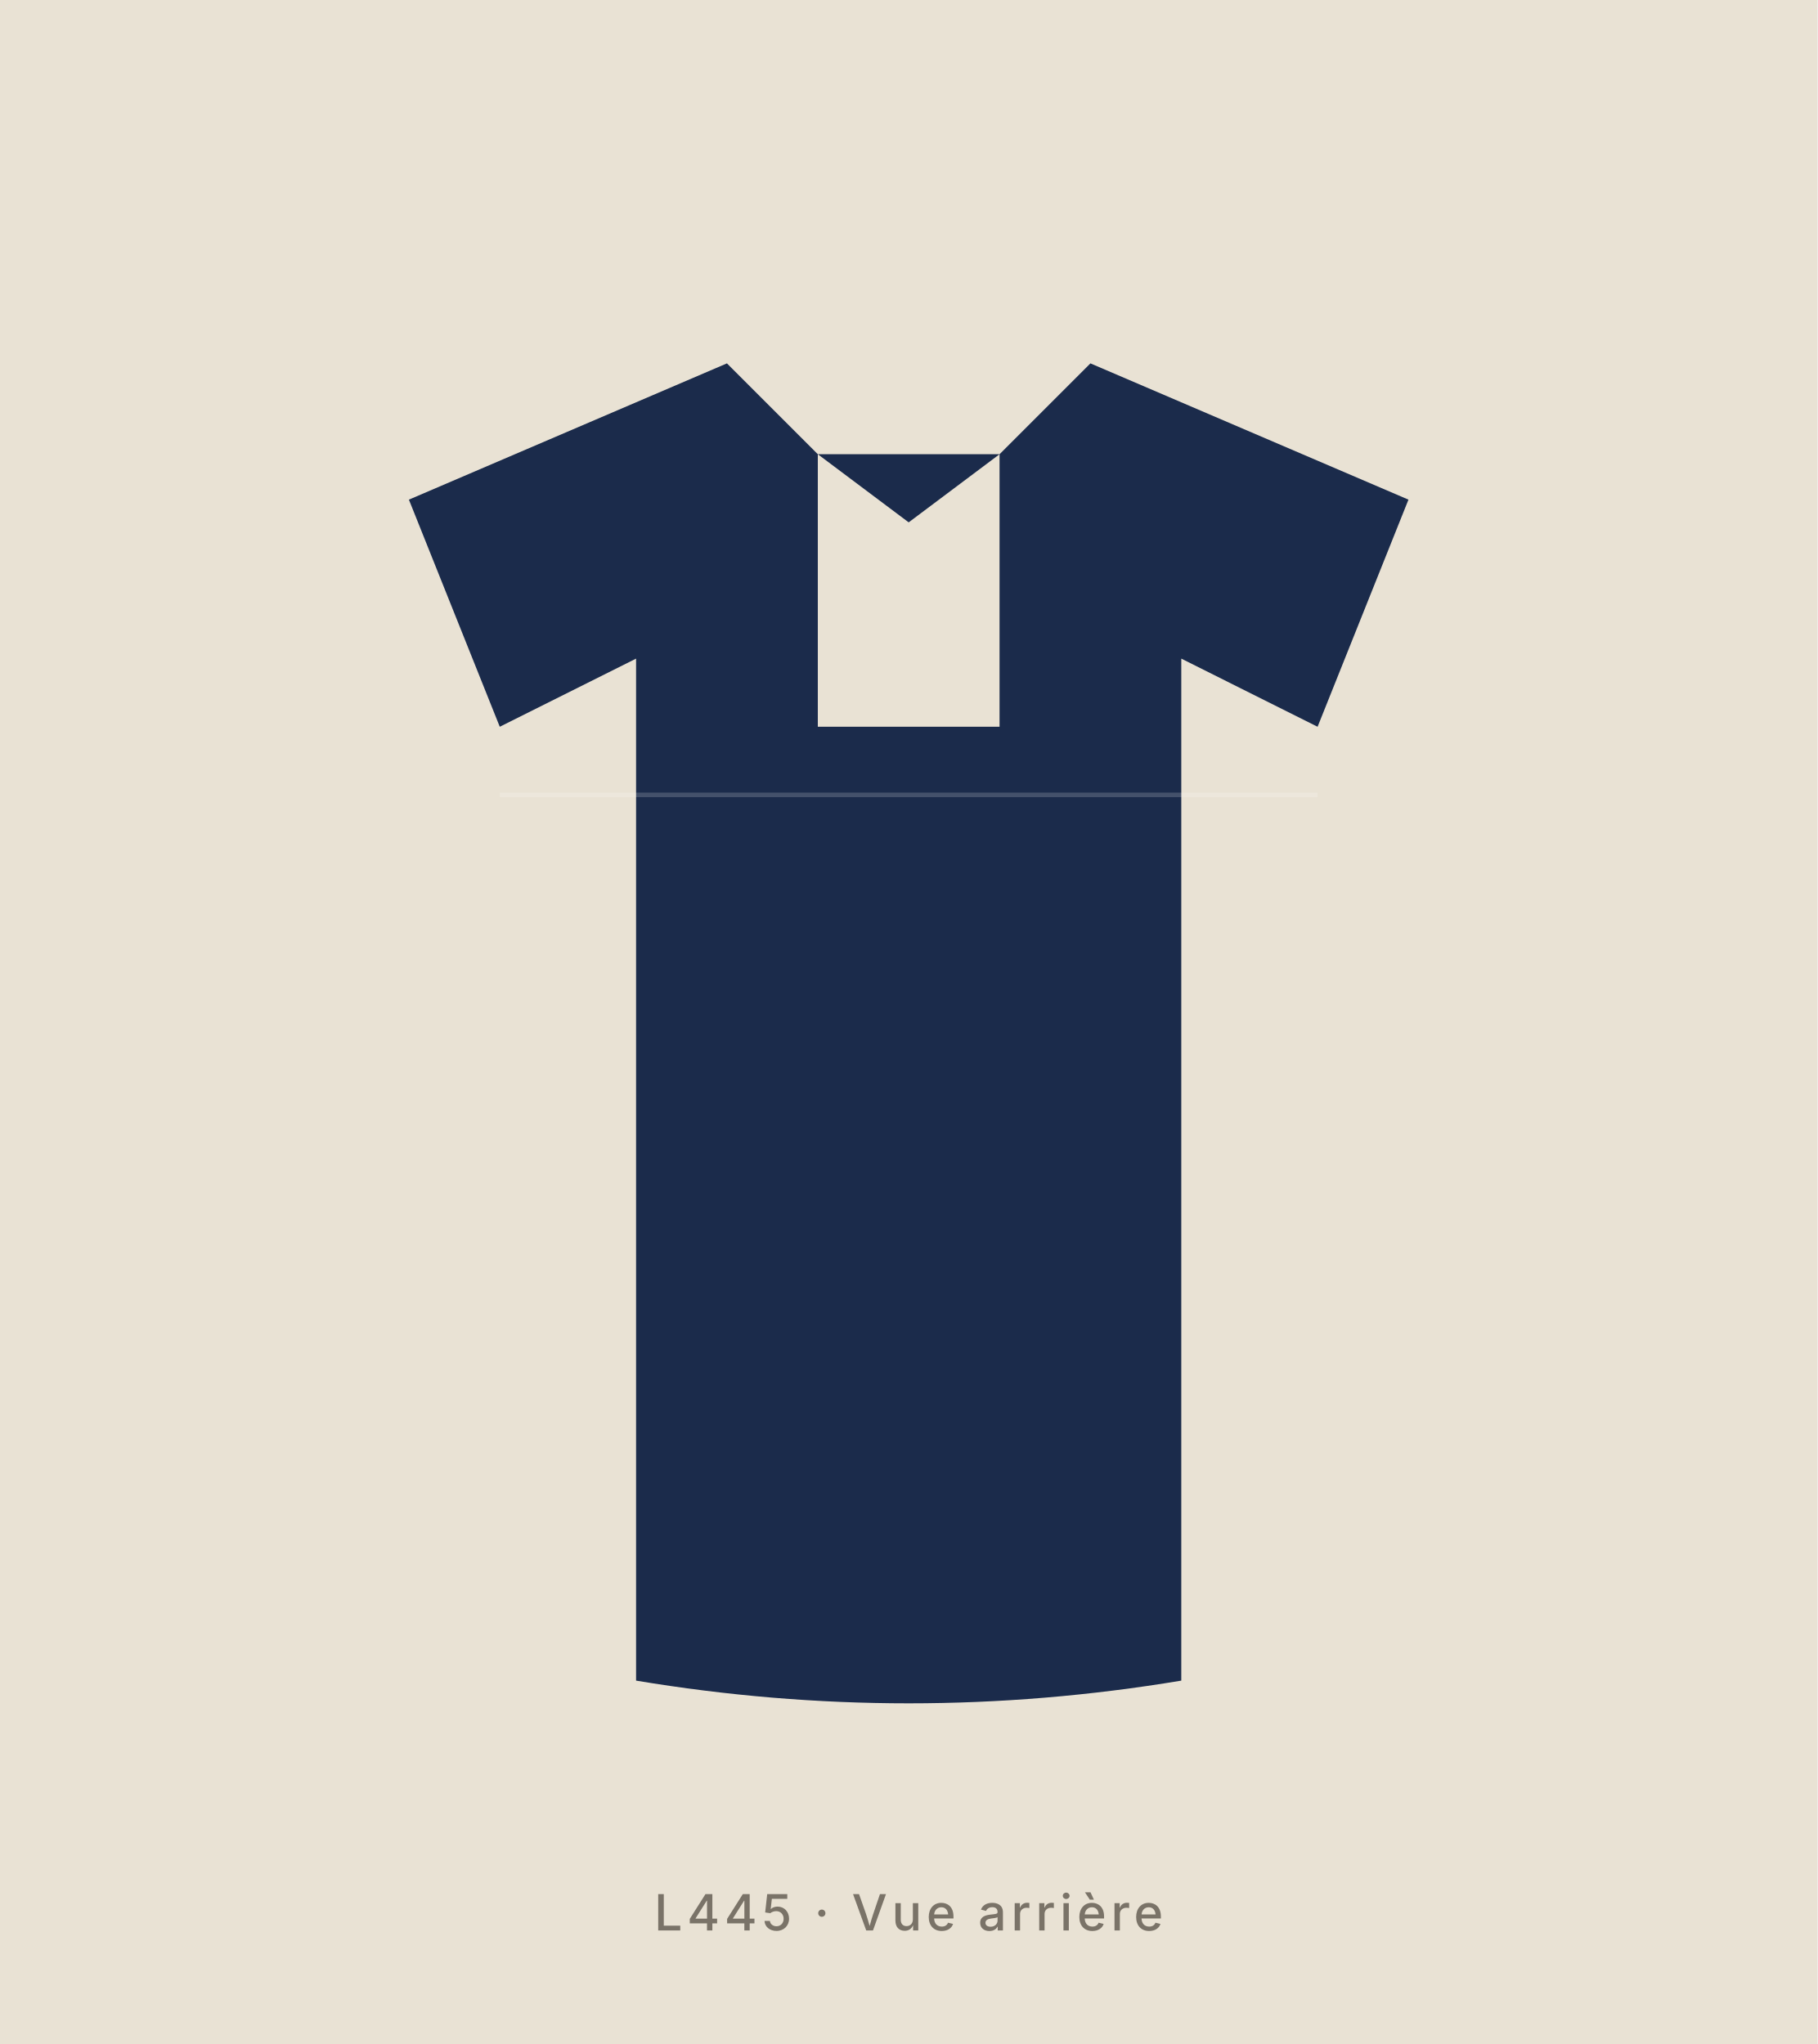
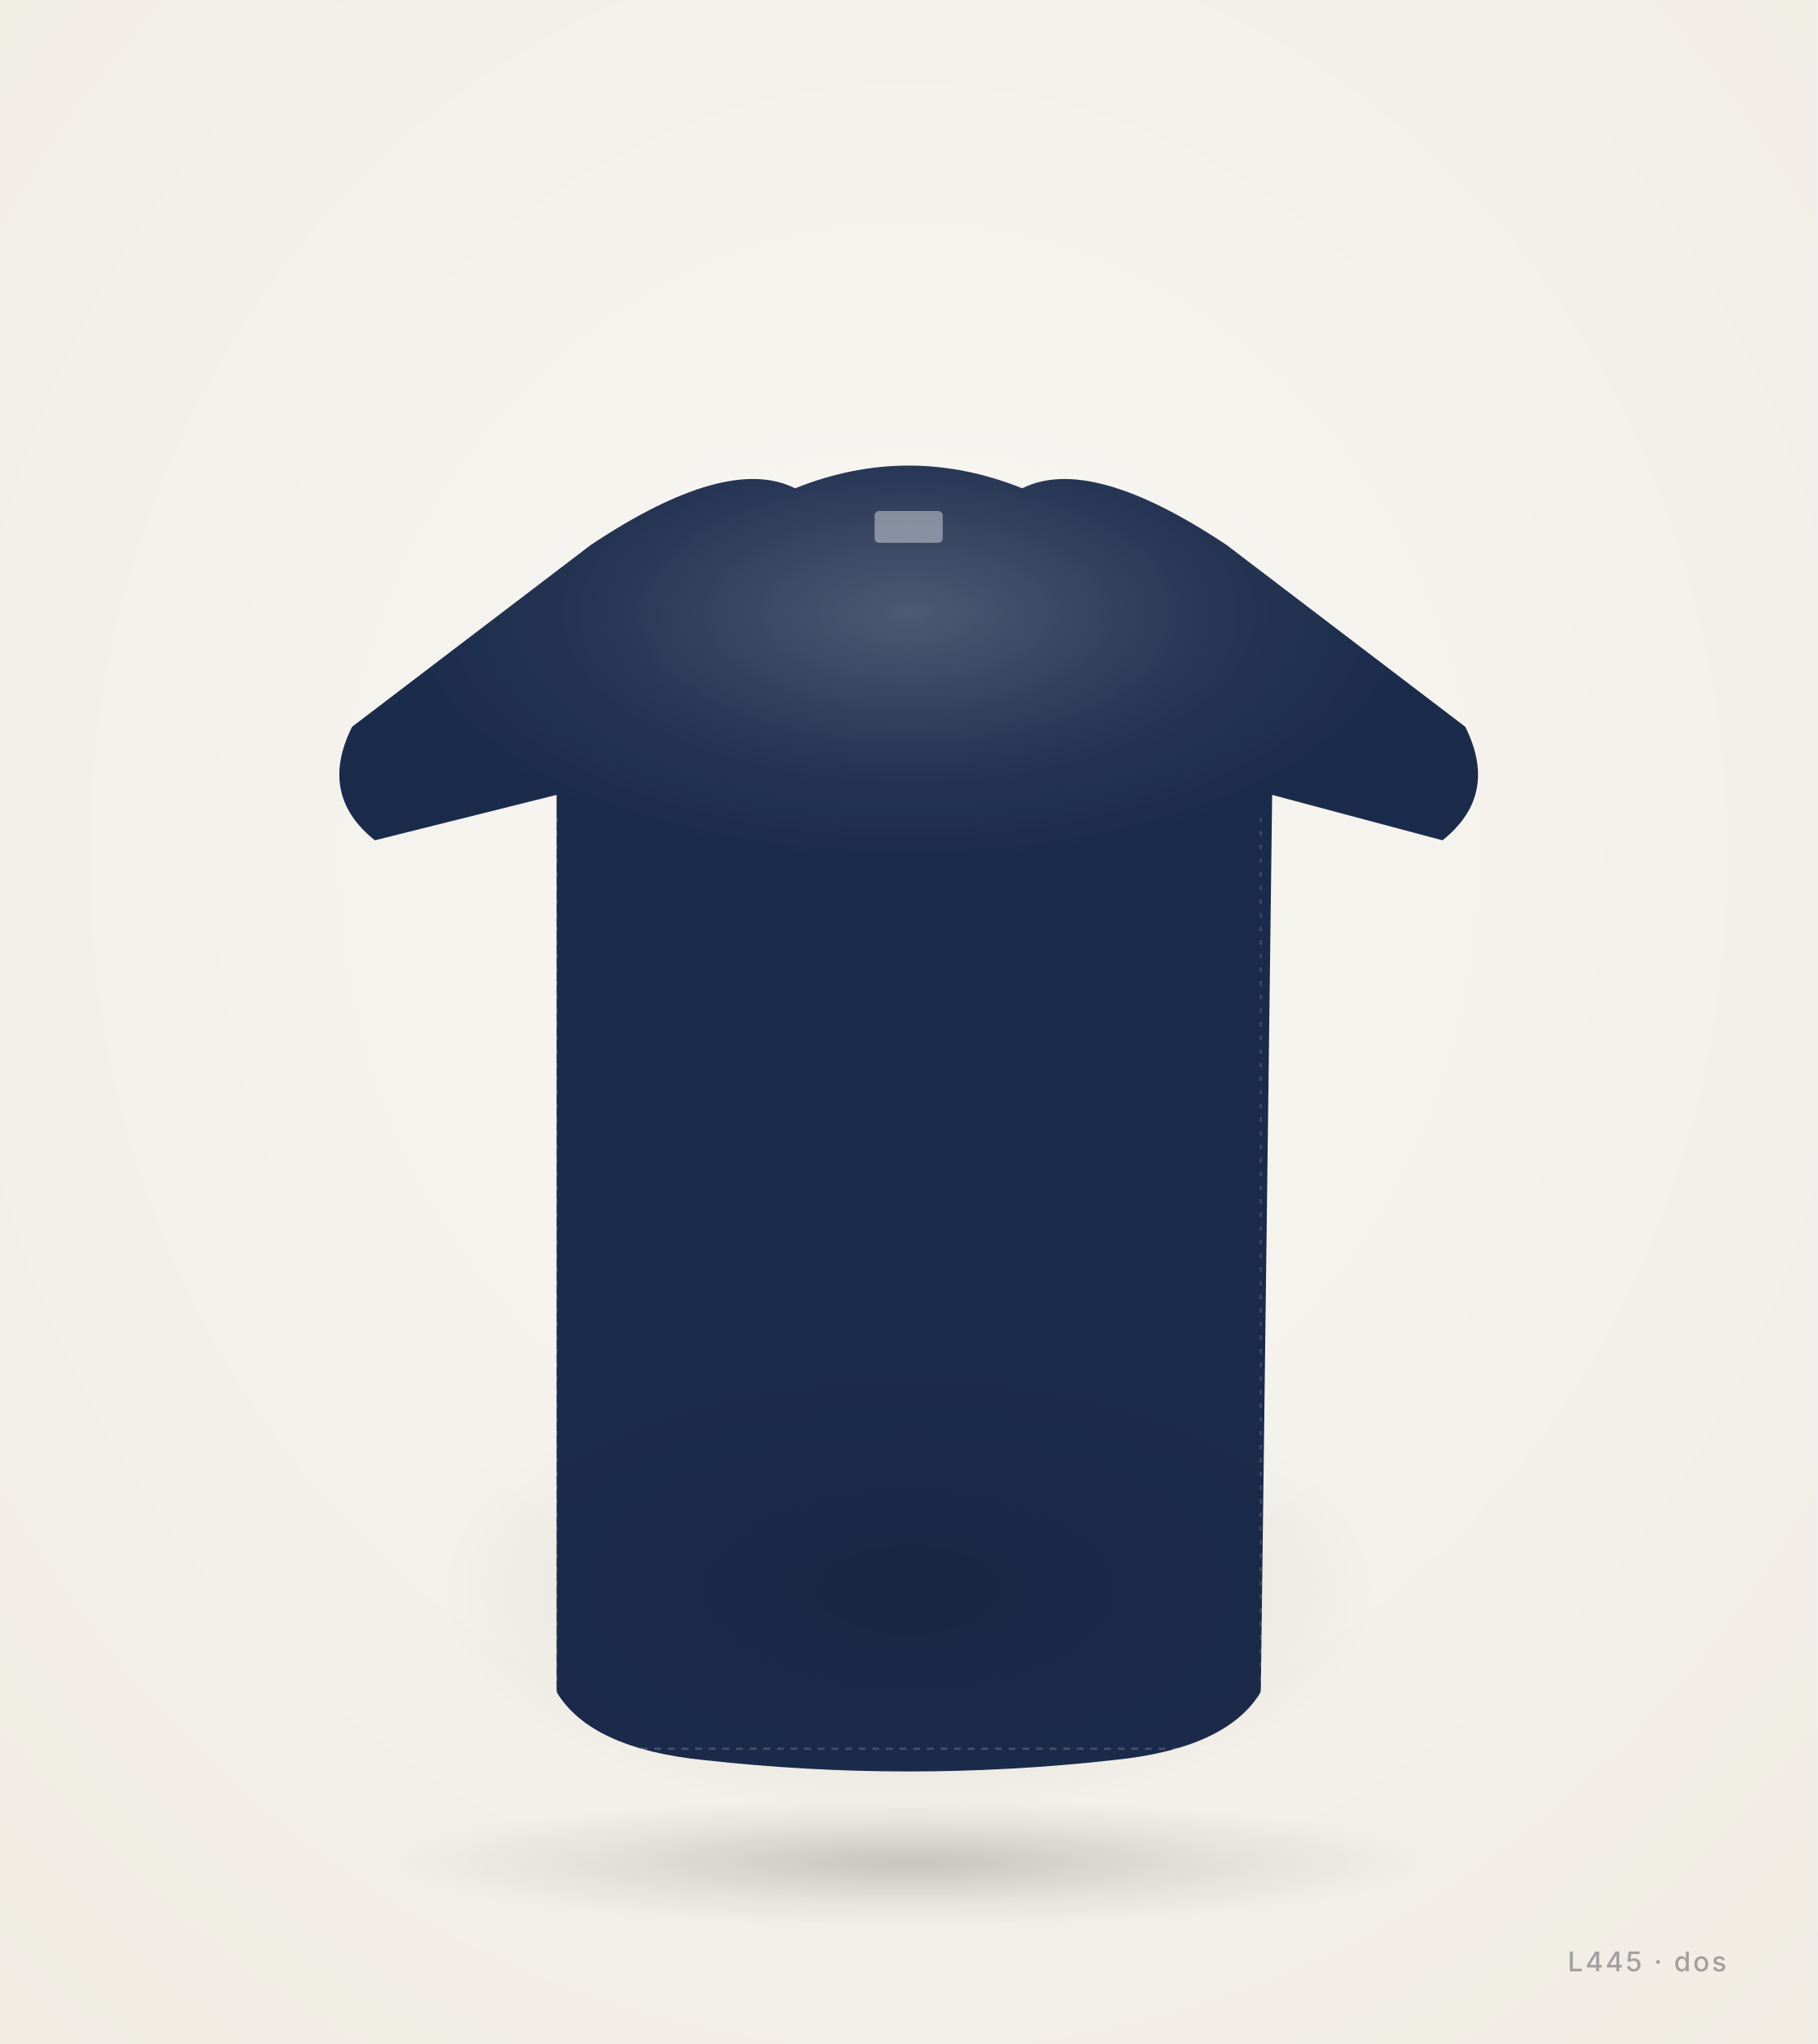
- <svg xmlns="http://www.w3.org/2000/svg" viewBox="0 0 800 900" width="800" height="900" role="img" aria-label="L445 Vue arrière">
-   <rect width="800" height="900" fill="#E9E2D4" />
+ <svg xmlns="http://www.w3.org/2000/svg" viewBox="0 0 800 900" width="800" height="900" role="img" aria-label="L445 arriere">
+   <defs>
+     <radialGradient id="bg-L445--back" cx="50%" cy="42%" r="75%">
+       <stop offset="0%" stop-color="#F8F7F3" />
+       <stop offset="100%" stop-color="#F0ECE4" />
+     </radialGradient>
+     <radialGradient id="hl-L445--back" cx="50%" cy="50%" r="50%">
+       <stop offset="0%" stop-color="#FFFFFF" stop-opacity="0.22" />
+       <stop offset="60%" stop-color="#FFFFFF" stop-opacity="0.05" />
+       <stop offset="100%" stop-color="#FFFFFF" stop-opacity="0" />
+     </radialGradient>
+     <radialGradient id="sh-L445--back" cx="50%" cy="50%" r="50%">
+       <stop offset="0%" stop-color="#000000" stop-opacity="0.10" />
+       <stop offset="100%" stop-color="#000000" stop-opacity="0" />
+     </radialGradient>
+     <radialGradient id="gnd-L445--back" cx="50%" cy="50%" r="50%">
+       <stop offset="0%" stop-color="#000000" stop-opacity="0.18" />
+       <stop offset="60%" stop-color="#000000" stop-opacity="0.06" />
+       <stop offset="100%" stop-color="#000000" stop-opacity="0" />
+     </radialGradient>
+   </defs>
+   <rect width="800" height="900" fill="url(#bg-L445--back)" />
+   <ellipse cx="400" cy="820" rx="226.8" ry="28" fill="url(#gnd-L445--back)" />
  <g>
-     <path d="M180 220 L320 160 L360 200 L400 230 L440 200 L480 160 L620 220 L580 320 L520 290 L520 740 Q400 760 280 740 L280 290 L220 320 Z M360 200 L360 320 L440 320 L440 200" fill="#1B2B4B" stroke="none" stroke-width="3" />
-     <line x1="220" y1="350" x2="580" y2="350" stroke="#FFFFFF" stroke-opacity="0.18" stroke-width="2" />
+     <path d="M 260 240 Q 320 200 350 215 Q 400 195 450 215 Q 480 200 540 240 L 645 320 Q 660 350 635 370 L 560 350 L 555 745 L 555 745 Q 540 770 490 775 Q 400 785 310 775 Q 260 770 245 745 L 245 350 L 245 350 L 165 370 Q 140 350 155 320 L 260 240 Z" fill="#1B2B4B" stroke="none" stroke-width="0" stroke-linejoin="round" />
+     <ellipse cx="400" cy="270" rx="226.8" ry="110" fill="url(#hl-L445--back)" />
+     <ellipse cx="400" cy="700" rx="205.2" ry="100" fill="url(#sh-L445--back)" />
+     <line x1="270" y1="770" x2="530" y2="770" stroke="#FFFFFF" stroke-width="1" stroke-opacity="0.18" stroke-dasharray="3 3" />
+     <line x1="245" y1="360" x2="245" y2="758" stroke="#FFFFFF" stroke-width="1" stroke-opacity="0.144" stroke-dasharray="2 4" />
+     <line x1="555" y1="360" x2="555" y2="758" stroke="#FFFFFF" stroke-width="1" stroke-opacity="0.144" stroke-dasharray="2 4" />
+     <rect x="385" y="225" width="30" height="14" rx="2" fill="#FFFFFF" fill-opacity="0.4" />
  </g>
-   <text x="400" y="850" text-anchor="middle" font-family="Inter,system-ui,sans-serif" font-size="22" font-weight="500" fill="#7A7368" letter-spacing="2">L445 · Vue arrière</text>
+   <text x="760" y="868" text-anchor="end" font-family="Inter,system-ui,sans-serif" font-size="12" font-weight="500" fill="#2A2D33" fill-opacity="0.4" letter-spacing="1">L445 · dos</text>
</svg>
